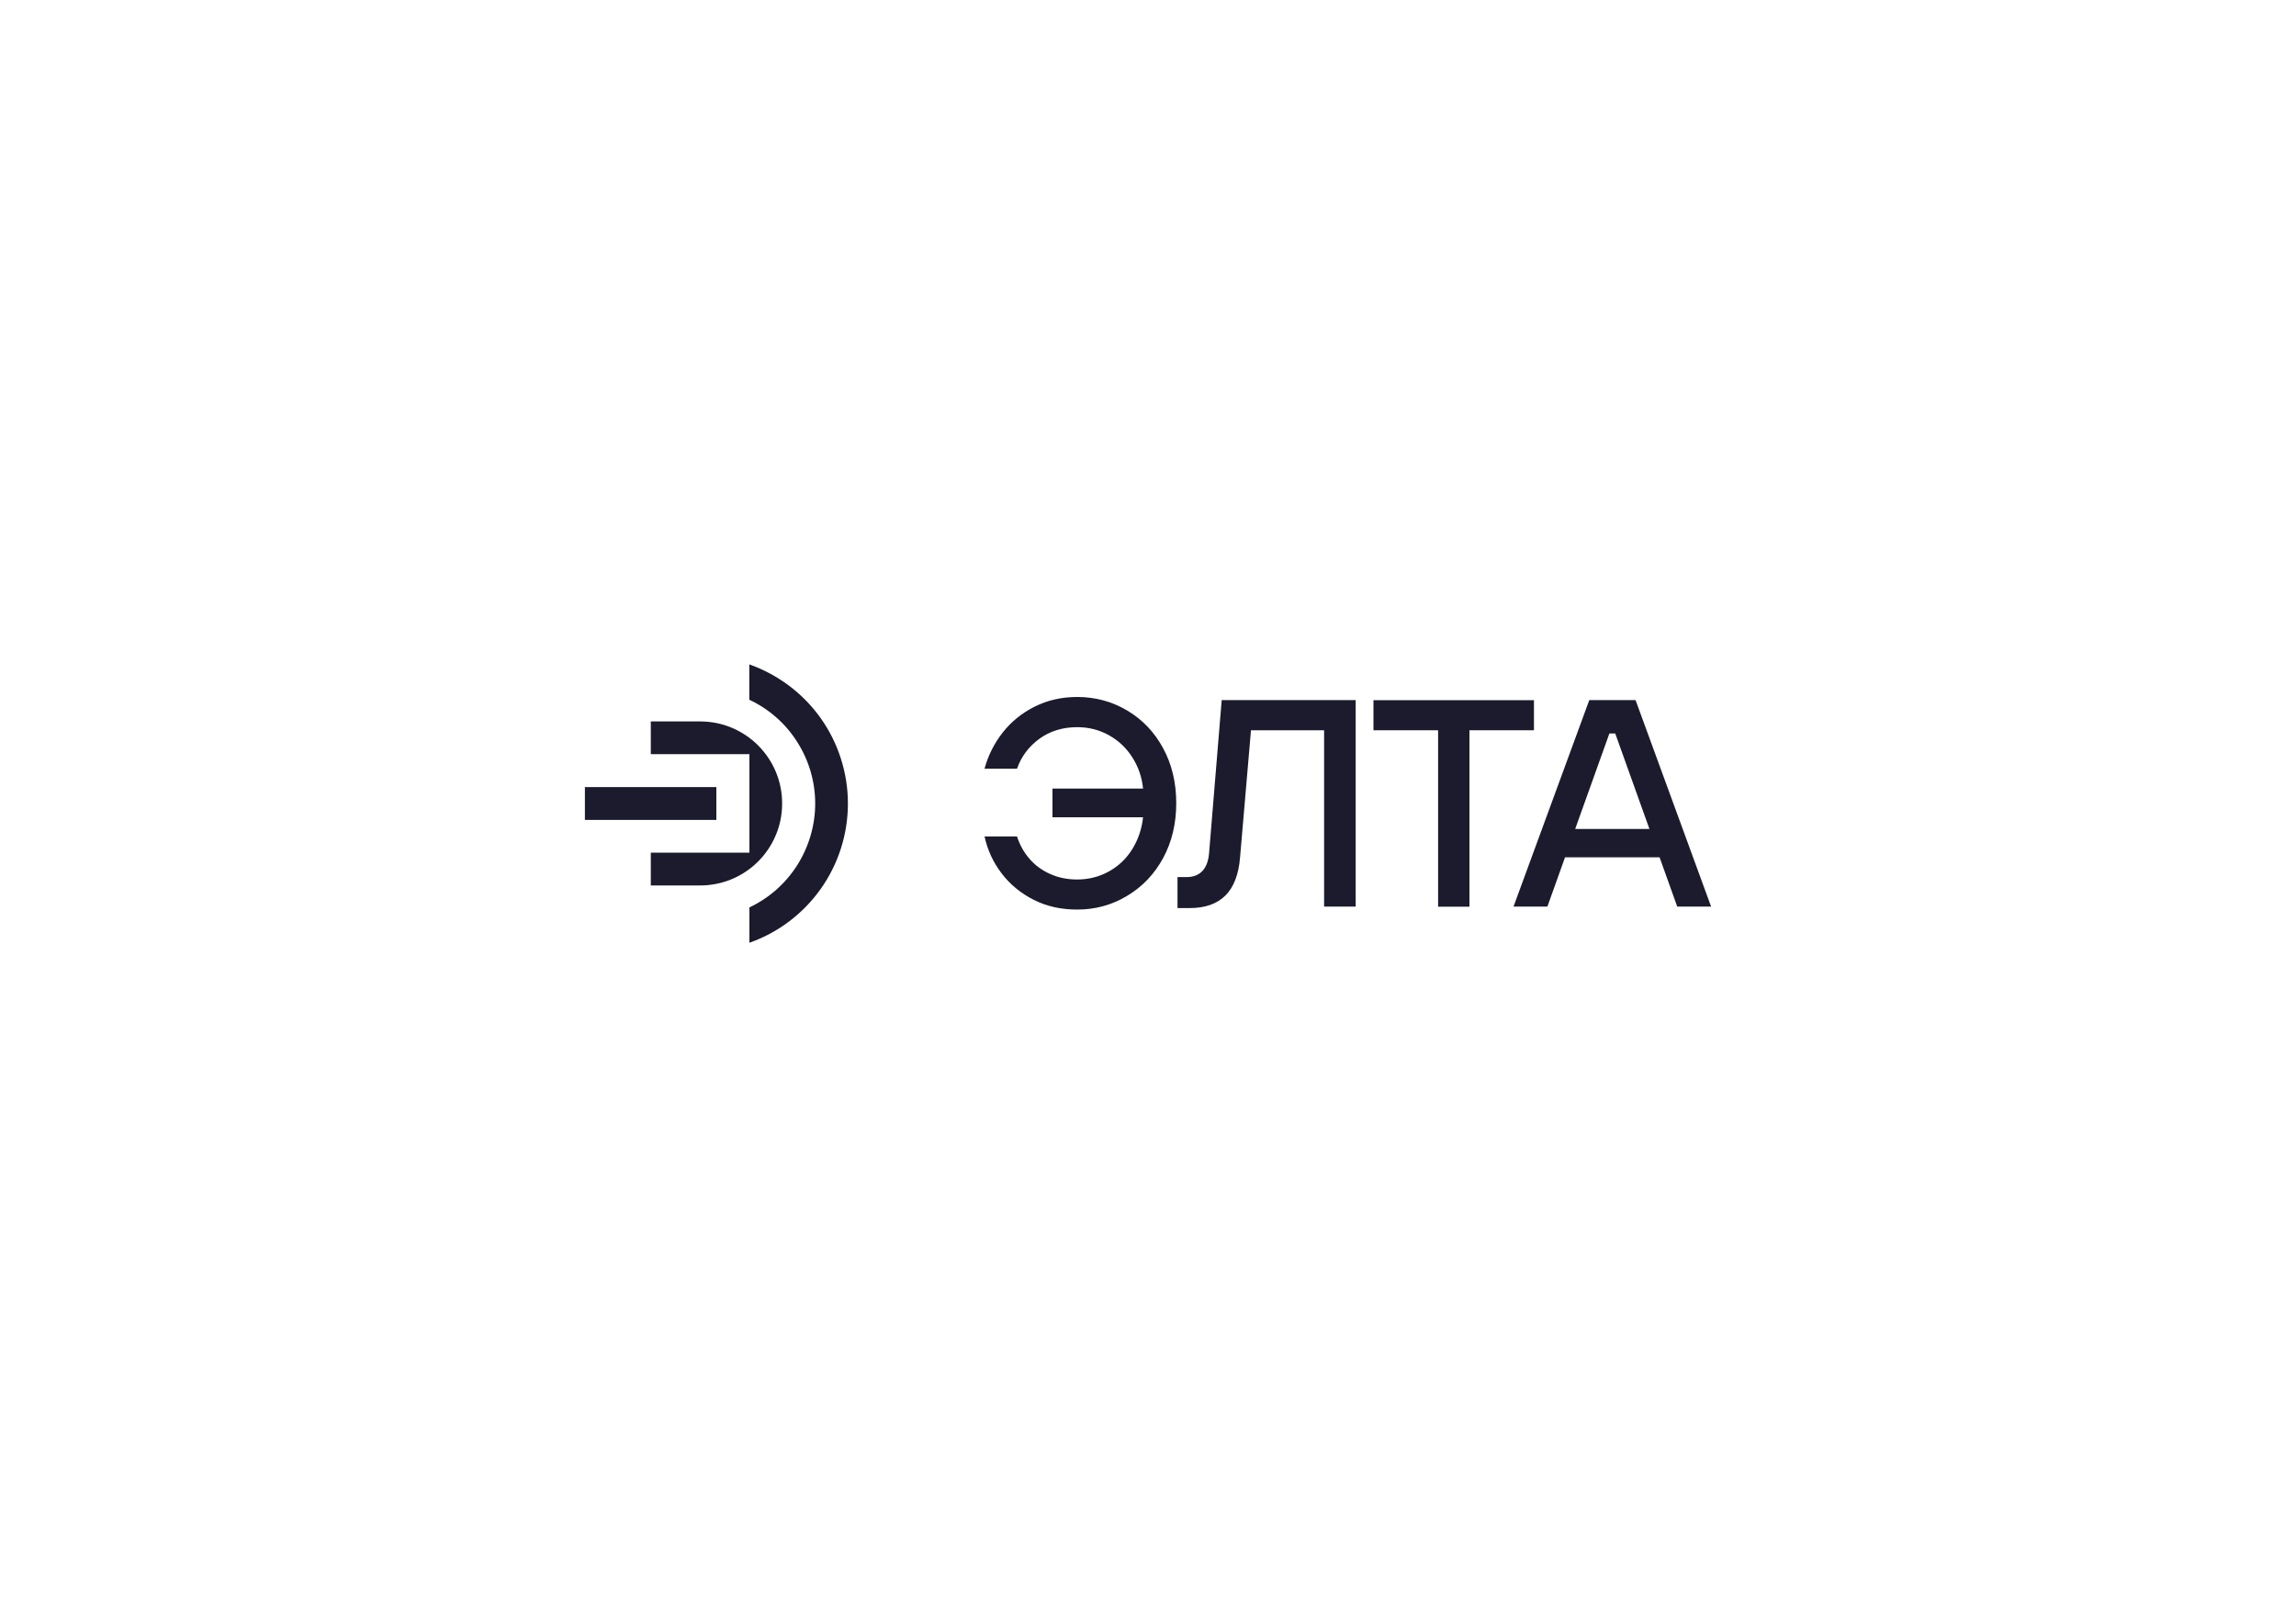
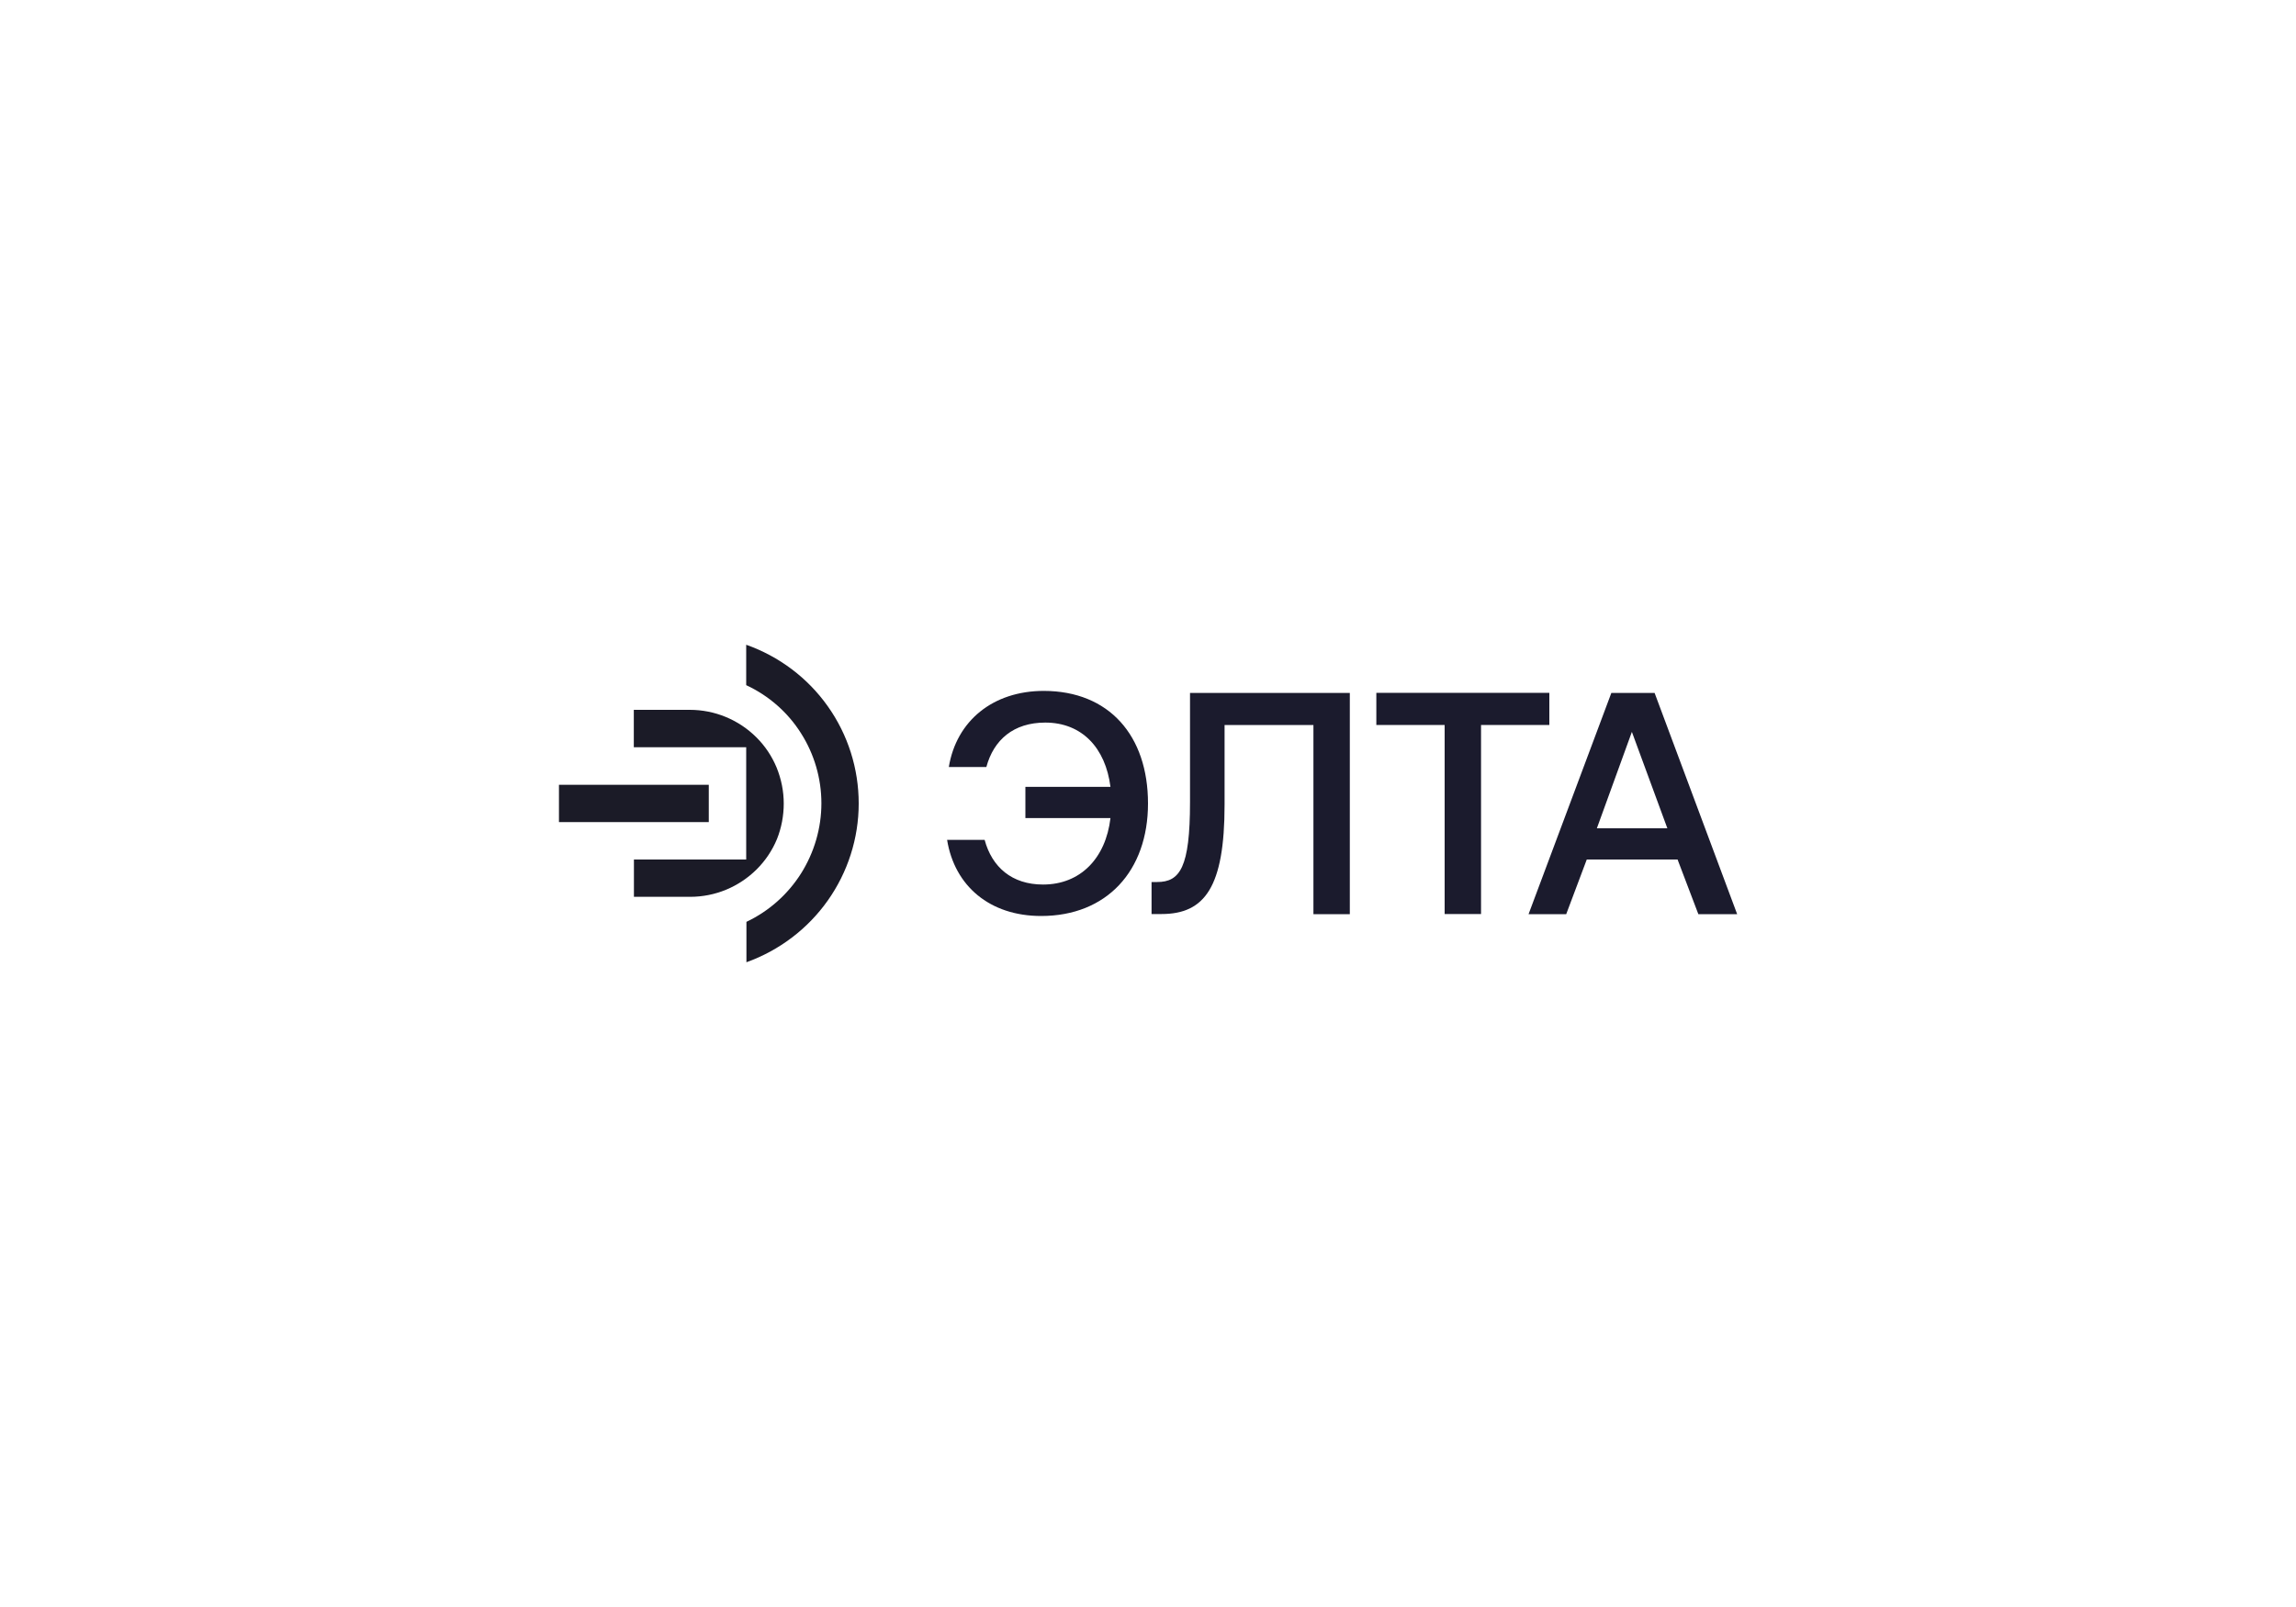
<svg xmlns="http://www.w3.org/2000/svg" version="1.1" id="Layer_1" x="0px" y="0px" viewBox="0 0 2000 1400" style="enable-background:new 0 0 2000 1400;" xml:space="preserve">
  <style type="text/css">
	.st0{display:none;}
	.st1{display:inline;fill:#1B1B2D;}
	.st2{display:inline;}
	.st3{fill:#FFFFFF;}
	.st4{fill:#1B1B2D;}
+ 	.st5{fill:#1B1B27;}
</style>
  <g id="Layer_2_1_" class="st0">
    <rect class="st1" width="2000" height="2000" />
    <g class="st2">
      <g>
        <path class="st3" d="M584.8,976.5c0,35.9-11.1,70.9-31.9,100.3c-20.7,29.3-50.1,51.5-84,63.5v-41.7c23.2-11,42.7-28.3,56.4-49.9     s21-46.7,20.9-72.3c0-25.6-7.3-50.7-21-72.3s-33.3-38.9-56.5-49.8v-41.7c33.9,12,63.3,34.2,84,63.5     C573.6,905.6,584.7,940.6,584.8,976.5z" />
        <rect x="275.5" y="957.2" class="st3" width="154.6" height="38.6" />
        <path class="st3" d="M507.4,976.5c0-12.7-2.5-25.2-7.4-36.9s-12-22.4-20.9-31.3c-9-9-19.6-16.1-31.4-20.9     c-11.7-4.8-24.3-7.3-37-7.3h-57.9v38.6h115.9v115.8h-116v38.6h57.9c12.7,0,25.3-2.5,37-7.3s22.4-12,31.4-20.9     c9-9,16.1-19.6,21-31.3C504.9,1001.8,507.4,989.2,507.4,976.5z" />
      </g>
      <g>
        <g>
          <path class="st3" d="M925.5,1125.6c-22,0-41.8-4.4-59.3-13.3c-17.6-8.8-32.1-20.8-43.6-36c-11.5-15.1-19.3-32-23.3-50.5h44.2      c3.8,11.5,9.4,21.7,17.1,30.6c7.6,8.8,17,15.8,28.1,20.7c11.1,5,23.4,7.4,36.8,7.4c15.8,0,30.3-3.7,43.4-11.1      c13.1-7.4,23.7-17.6,31.8-30.6c8-13,12.9-27.4,14.5-43.2H891.7v-39h123.4c-1.6-15.5-6.4-29.7-14.5-42.4      c-8-12.7-18.6-22.8-31.8-30.2c-13.1-7.4-27.6-11.1-43.4-11.1c-19.8,0-37,5.3-51.5,15.9c-14.5,10.6-24.7,24.2-30.6,40.8h-44.2      c4.8-18,13.1-34.4,24.7-49.3c11.7-14.9,26.2-26.7,43.6-35.4c17.4-8.7,36.7-13.1,57.9-13.1c24.7,0,47.4,6.2,68.2,18.5      s37.1,29.5,49.1,51.5c11.9,22,17.9,46.9,17.9,74.8c0,27.9-6,52.8-17.9,74.8s-28.3,39.1-49.1,51.5      C972.8,1119.5,950.1,1125.6,925.5,1125.6z" />
          <path class="st3" d="M1082.7,1124v-39h10.9c7.8,0,14-2.3,18.7-6.8c4.7-4.6,7.4-11.9,8.2-22.1l11.3-136.7h143.9v202.2h-40.2      V956.8h-66.3l-9.2,103.3c-1.9,21.4-7.8,37.5-17.9,48c-10.1,10.6-24.9,15.9-44.4,15.9H1082.7z" />
          <path class="st3" d="M1368.9,1121.6V956.8h-66.3v-37.4h173.3v37.4h-66.3v164.8H1368.9z" />
          <path class="st3" d="M1565.5,1125.6c-14.5,0-27.1-2.8-38-8.2c-10.9-5.5-19.2-12.9-25.1-22.3s-8.8-20.1-8.8-32.2      c0-13.1,2.9-24.5,8.8-34.2c5.9-9.6,14.9-17.2,27.1-22.7s27.4-8.2,45.6-8.2h51.5v-5.2c0-13.1-3.8-23.5-11.5-31.2      c-7.6-7.6-18-11.5-31.2-11.5c-12.3,0-22.3,2.8-30,8.4c-7.6,5.6-12.1,12.5-13.5,20.5h-40.2c1.1-11,5-21.4,11.7-31.2      s16.2-17.6,28.5-23.5s26.8-8.8,43.4-8.8c16.9,0,31.6,3.2,44,9.4c12.5,6.3,22,15.3,28.7,26.9c6.7,11.7,10.1,25.3,10.1,40.8v129.1      h-35l-4-22.1h-2c-4.6,6.7-12.2,12.7-22.9,18.1C1592.2,1123,1579.7,1125.6,1565.5,1125.6z M1570,1091.1c11.5,0,21.6-2.2,30.2-6.6      s15.1-10.7,19.7-18.9c4.6-8.2,6.8-17.8,6.8-28.7v-6.8H1578c-15,0-26.1,2.9-33.2,8.6c-7.1,5.8-10.7,13.3-10.7,22.7      c0,8.8,3.1,16,9.2,21.5C1549.6,1088.3,1558.4,1091.1,1570,1091.1z" />
        </g>
      </g>
    </g>
  </g>
  <rect class="st3" width="2000" height="1400" />
  <g>
    <g>
-       <path class="st4" d="M738.6,700c0,26.6-8.2,52.5-23.6,74.3c-15.4,21.7-37.1,38.2-62.2,47v-30.8c17.2-8.1,31.6-20.9,41.8-37    c10.1-16.1,15.5-34.6,15.5-53.5s-5.4-37.5-15.6-53.5c-10.1-16.1-24.6-28.8-41.8-36.9v-30.8c25.1,8.9,46.9,25.3,62.3,47    C730.3,647.4,738.6,673.5,738.6,700z" />
-       <rect x="509.5" y="685.7" class="st4" width="114.5" height="28.6" />
-       <path class="st4" d="M681.3,700c0-9.4-1.8-18.7-5.4-27.4s-8.9-16.5-15.5-23.2c-6.6-6.6-14.6-11.9-23.2-15.5s-18-5.4-27.4-5.4    h-42.9V657h85.9v85.8h-85.9v28.6h42.9c9.4,0,18.7-1.8,27.4-5.4c8.7-3.6,16.6-8.9,23.2-15.5s11.9-14.5,15.5-23.2    C679.5,718.7,681.3,709.4,681.3,700z" />
+       <path class="st4" d="M1000,700c0,58.7-36,98-93.1,98c-44.7,0-75.4-26.1-81.9-66.3h32.7c6.4,23.7,23.7,38.9,50.9,38.9    c32.5,0,54.6-22.9,58.7-57.9h-74.1v-27.2h74.1c-4.3-34-24.9-56-56.8-56c-27.6,0-44.9,15-51.3,38.7h-32.7    c6.6-40.1,38.3-66.3,82.8-66.3C966,602,1000,640.7,1000,700z" />
+       <path class="st4" d="M1003.1,796.4v-28h4.9c19.8,0,28.6-12.6,28.6-69.6v-95.1h139.2v192.7h-31.7V631.6h-77.4V701    c0,71.9-17.3,95.3-55,95.3H1003.1z" />
+       <path class="st4" d="M1199.1,603.6h150.5v28h-59.5v164.7h-31.7V631.6h-59.5v-28H1199.1z" />
+       <path class="st4" d="M1331.5,796.4l72.1-192.7h37.7l71.9,192.7h-33.8l-18.1-47.6h-79.1l-17.9,47.6H1331.5z M1391,721.6h61.4    l-30.9-84L1391,721.6z" />
    </g>
    <g>
-       <path class="st4" d="M938.3,792.4c-14,0-26.7-2.8-37.9-8.5c-11.2-5.7-20.5-13.3-27.9-23c-7.4-9.7-12.3-20.4-14.9-32.2h28.3    c2.4,7.4,6,13.9,10.9,19.5c4.9,5.7,10.9,10.1,18,13.2c7.1,3.2,14.9,4.8,23.5,4.8c10.1,0,19.4-2.4,27.8-7.1    c8.4-4.7,15.2-11.2,20.3-19.5c5.1-8.3,8.2-17.5,9.3-27.6h-78.9V687h78.9c-1-9.9-4.1-19-9.3-27.1c-5.1-8.1-11.9-14.6-20.3-19.3    c-8.4-4.7-17.6-7.1-27.8-7.1c-12.7,0-23.6,3.4-32.9,10.1c-9.3,6.8-15.8,15.5-19.5,26.1h-28.3c3.1-11.5,8.4-22,15.8-31.5    c7.5-9.5,16.7-17,27.9-22.6c11.1-5.6,23.5-8.4,37-8.4c15.8,0,30.3,3.9,43.6,11.8c13.3,7.9,23.7,18.8,31.3,32.9    c7.6,14,11.4,30,11.4,47.8c0,17.8-3.8,33.7-11.4,47.8c-7.6,14-18.1,25-31.3,32.9C968.5,788.5,954,792.4,938.3,792.4z" />
-       <path class="st4" d="M1025.7,791.1v-27h8c5.7,0,10.1-1.7,13.5-5.1c3.3-3.4,5.4-8.6,6-15.7l11-133.4h116.7v179.9h-27.5V636.2h-63.7    l-9.5,110.7c-1.2,14.9-5.5,26-12.8,33.3c-7.4,7.3-17.7,10.9-31.1,10.9H1025.7z" />
-       <path class="st4" d="M1252.7,789.8V636.2h-56.3V610h139.8v26.2H1280v153.7H1252.7z" />
-       <path class="st4" d="M1318.4,789.8l66-179.9h40.3l65.8,179.9H1461L1407,639h-5.1l-54,150.8H1318.4z M1358.2,746.9v-24.7h93.5v24.7    H1358.2z" />
+       <path class="st5" d="M748,700c0,30.3-9.5,59.9-27,84.6s-42.2,43.4-70.8,53.7v-35.2c19.6-9.3,36-23.9,47.6-42.2    c11.5-18.3,17.7-39.5,17.7-61.1c0-21.6-6.2-42.8-17.7-60.9c-11.5-18.3-28.2-32.9-47.8-42v-35.2c28.6,10.1,53.5,28.8,71,53.5    C738.7,640.1,748,669.7,748,700z" />
+       <rect x="486.9" y="683.7" class="st5" width="130.5" height="32.5" />
+       <path class="st5" d="M682.7,700c0-10.7-2.1-21.2-6.2-31.3c-4.1-9.9-10.1-18.9-17.7-26.4c-7.6-7.6-16.7-13.6-26.6-17.7    c-9.9-4.1-20.6-6.2-31.3-6.2h-48.8V651H650v97.8h-97.8v32.5h49c10.7,0,21.4-2.1,31.3-6.2c9.9-4.1,18.9-10.1,26.6-17.7    c7.6-7.6,13.6-16.5,17.7-26.4C680.7,721.2,682.7,710.7,682.7,700z" />
    </g>
  </g>
</svg>
